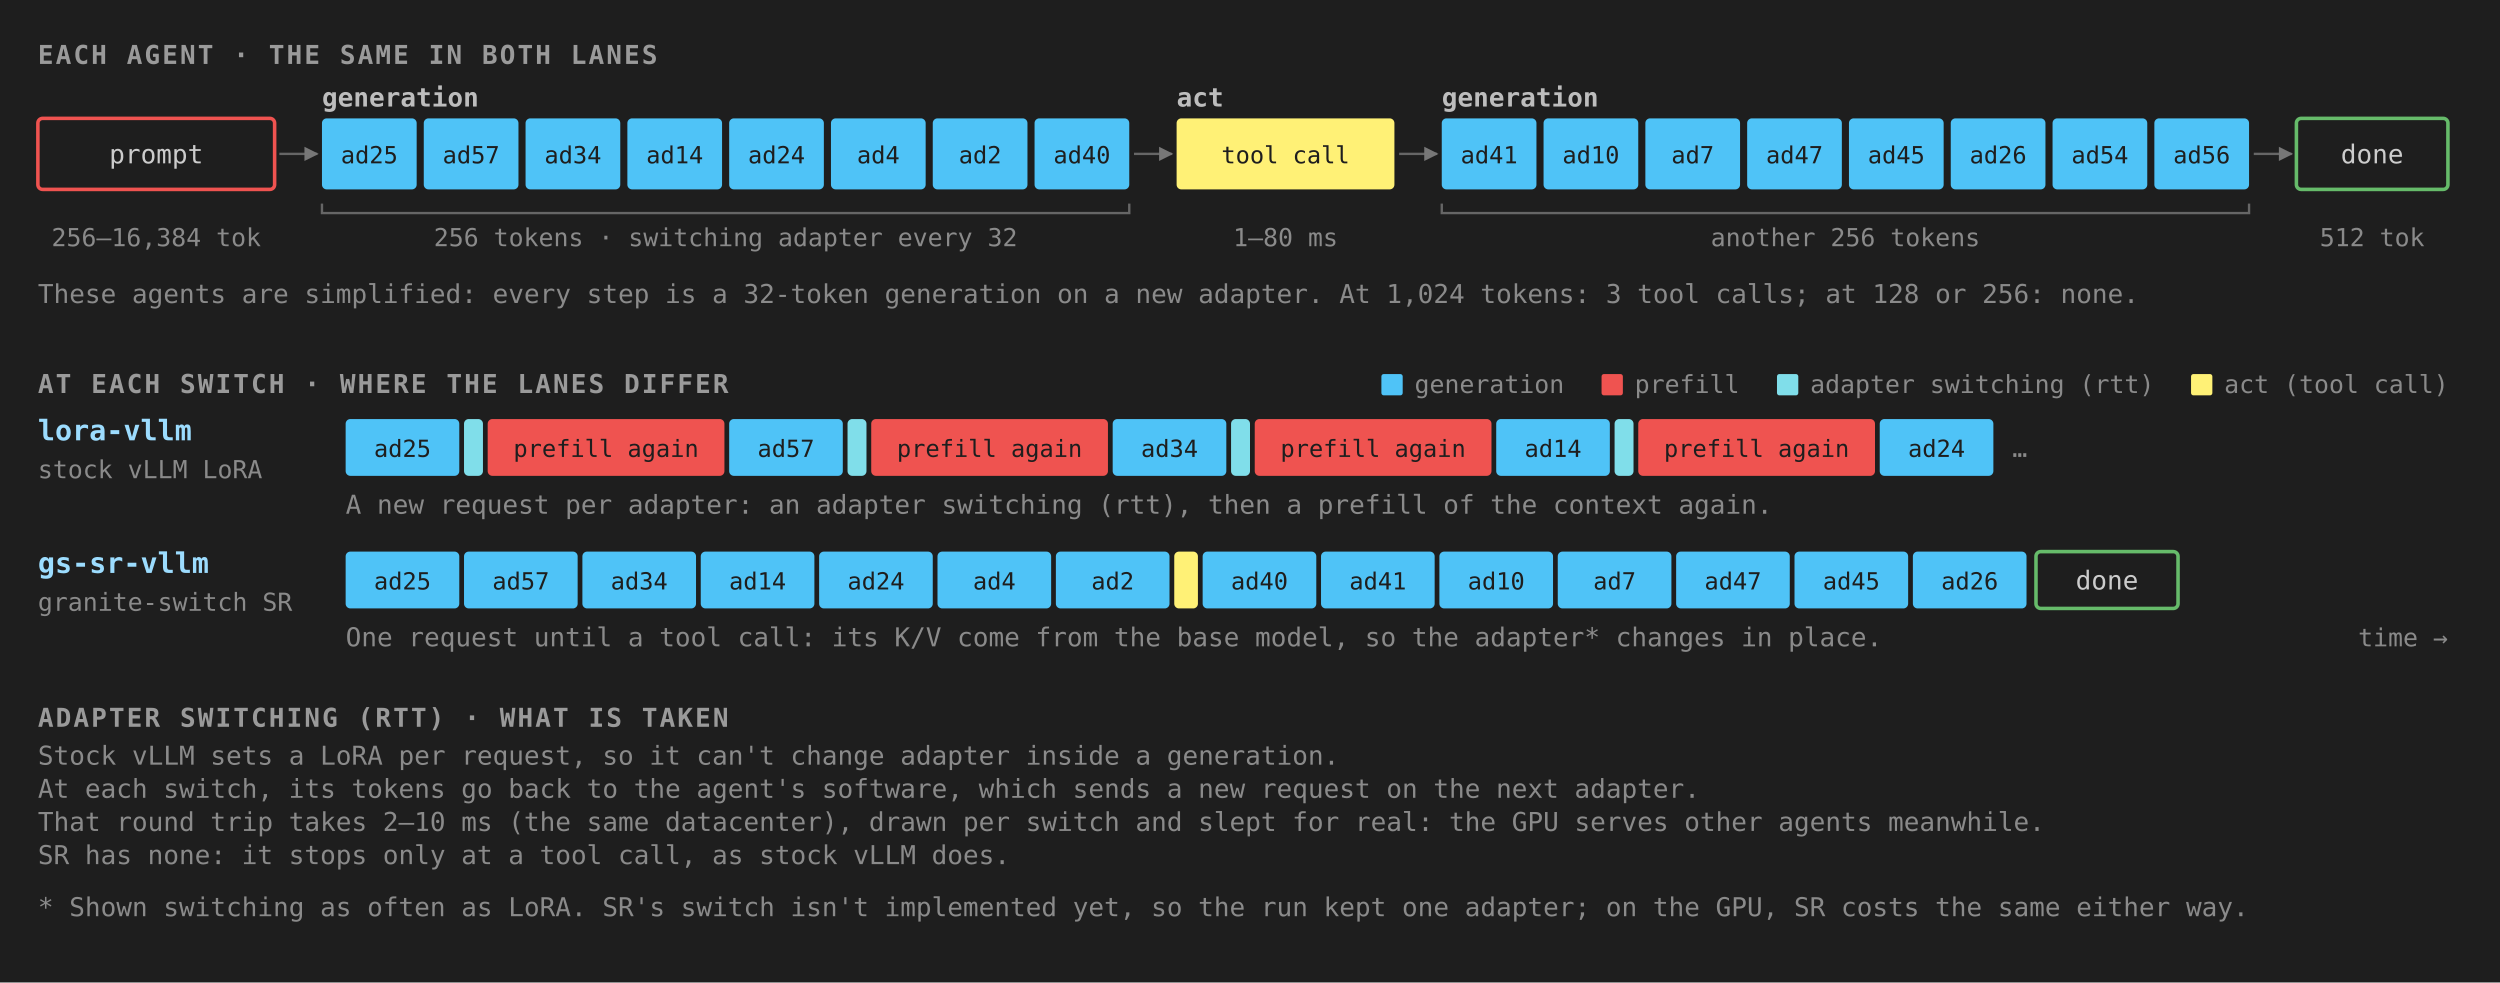
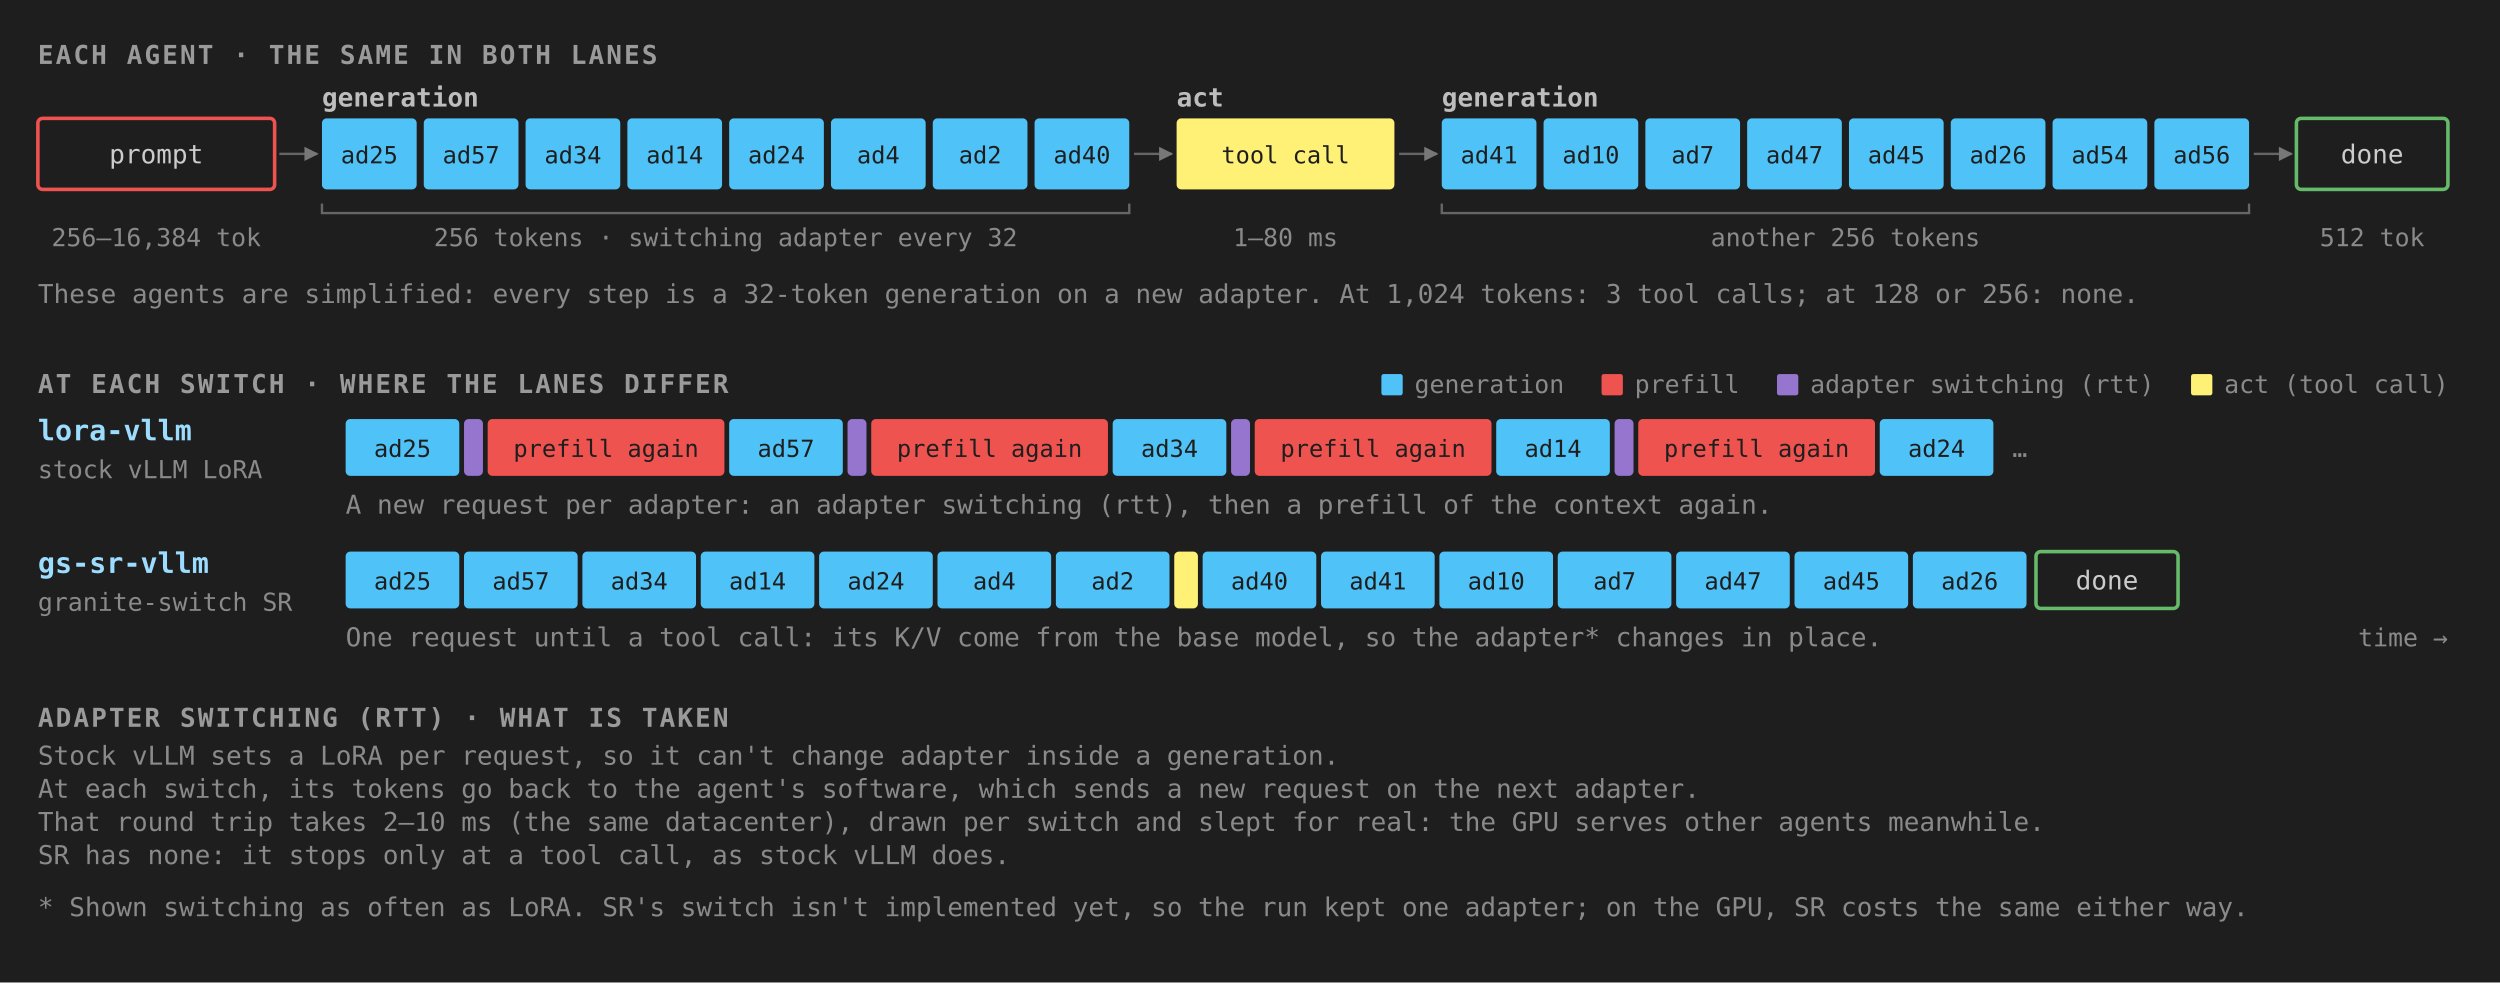
<svg xmlns="http://www.w3.org/2000/svg" viewBox="-16 -16 1056 415" width="1056" height="415" role="img" aria-labelledby="dTitle-grid dDesc-grid">
  <defs>
    <marker id="dArrow-grid" viewBox="0 0 10 10" refX="9" refY="5" markerWidth="6" markerHeight="6" orient="auto">
      <path d="M0,0 L10,5 L0,10 z" fill="#777" />
    </marker>
  </defs>
  <style>
  text { font-family: 'IBM Plex Mono', Consolas, 'Cascadia Code', Monaco, monospace; }
  .d-h    { fill: #9a9a9a; font-size: 11px; font-weight: 700; letter-spacing: 0.08em; }
  .d-step { fill: #bdbdbd; font-size: 11px; font-weight: 600; }
  .d-lane { fill: #9cdcfe; font-size: 12px; font-weight: 600; }
  .d-chip { fill: #1e1e1e; font-size: 10px; }
  .d-lab  { fill: #cccccc; font-size: 11px; }
  .d-sub  { fill: #8a8a8a; font-size: 10.5px; }
  .d-note { fill: #8a8a8a; font-size: 11px; }
  .d-arrow, .d-rule { stroke: #666; stroke-width: 1; fill: none; }
  .d-node     { fill: #e0e0e0; font-size: 12px; font-weight: 600; }
  .d-node-sub { fill: #8fb8cc; font-size: 10.5px; }
  .d-node-tool     { fill: #1e1e1e; font-size: 12px; font-weight: 600; }
  .d-node-tool-sub { fill: #3a3a1e; font-size: 10.5px; }
  .d-node-tag { fill: #6f6f6f; font-size: 9.5px; letter-spacing: 0.04em; }
  .d-term     { fill: #2a2a2a; stroke: #9e9e9e; stroke-width: 1.5; }
  .d-term-lab { fill: #bdbdbd; font-size: 9.5px; font-weight: 700; }
  .d-edge     { stroke: #8a8a8a; stroke-width: 1.3; fill: none; }
  .d-edge-end { stroke-dasharray: 4 3; stroke: #66bb6a; }
  .d-edge-lab { fill: #9a9a9a; font-size: 10px; }
</style>
  <rect x="-16" y="-16" width="1056" height="415" fill="#1e1e1e" />
  <text x="0" y="11" class="d-h">EACH AGENT · THE SAME IN BOTH LANES</text>
  <g>
    <rect x="0" y="34" width="100" height="30" rx="2" fill="none" stroke="#ef5350" stroke-width="1.5" />
    <text x="50" y="53" class="d-lab" text-anchor="middle">prompt</text>
  </g>
  <text x="50" y="88" class="d-sub" text-anchor="middle">256–16,384 tok</text>
  <path d="M102,49 H118" class="d-arrow" marker-end="url(#dArrow-grid)" />
  <text x="120" y="29" class="d-step">generation</text>
  <g>
    <rect x="120" y="34" width="40" height="30" rx="2" fill="#4fc3f7" />
    <text x="140" y="53" class="d-chip" text-anchor="middle">ad25</text>
  </g>
  <g>
    <rect x="163" y="34" width="40" height="30" rx="2" fill="#4fc3f7" />
    <text x="183" y="53" class="d-chip" text-anchor="middle">ad57</text>
  </g>
  <g>
    <rect x="206" y="34" width="40" height="30" rx="2" fill="#4fc3f7" />
    <text x="226" y="53" class="d-chip" text-anchor="middle">ad34</text>
  </g>
  <g>
    <rect x="249" y="34" width="40" height="30" rx="2" fill="#4fc3f7" />
    <text x="269" y="53" class="d-chip" text-anchor="middle">ad14</text>
  </g>
  <g>
    <rect x="292" y="34" width="40" height="30" rx="2" fill="#4fc3f7" />
    <text x="312" y="53" class="d-chip" text-anchor="middle">ad24</text>
  </g>
  <g>
    <rect x="335" y="34" width="40" height="30" rx="2" fill="#4fc3f7" />
    <text x="355" y="53" class="d-chip" text-anchor="middle">ad4</text>
  </g>
  <g>
    <rect x="378" y="34" width="40" height="30" rx="2" fill="#4fc3f7" />
    <text x="398" y="53" class="d-chip" text-anchor="middle">ad2</text>
  </g>
  <g>
    <rect x="421" y="34" width="40" height="30" rx="2" fill="#4fc3f7" />
    <text x="441" y="53" class="d-chip" text-anchor="middle">ad40</text>
  </g>
  <path d="M120,70 v4 H461 v-4" class="d-rule" />
  <text x="290.5" y="88" class="d-sub" text-anchor="middle">256 tokens · switching adapter every 32</text>
  <path d="M463,49 H479" class="d-arrow" marker-end="url(#dArrow-grid)" />
  <text x="481" y="29" class="d-step">act</text>
  <g>
    <rect x="481" y="34" width="92" height="30" rx="2" fill="#fff176" />
    <text x="527" y="53" class="d-chip" text-anchor="middle">tool call</text>
  </g>
  <text x="527" y="88" class="d-sub" text-anchor="middle">1–80 ms</text>
  <path d="M575,49 H591" class="d-arrow" marker-end="url(#dArrow-grid)" />
  <text x="593" y="29" class="d-step">generation</text>
  <g>
    <rect x="593" y="34" width="40" height="30" rx="2" fill="#4fc3f7" />
    <text x="613" y="53" class="d-chip" text-anchor="middle">ad41</text>
  </g>
  <g>
    <rect x="636" y="34" width="40" height="30" rx="2" fill="#4fc3f7" />
    <text x="656" y="53" class="d-chip" text-anchor="middle">ad10</text>
  </g>
  <g>
    <rect x="679" y="34" width="40" height="30" rx="2" fill="#4fc3f7" />
    <text x="699" y="53" class="d-chip" text-anchor="middle">ad7</text>
  </g>
  <g>
    <rect x="722" y="34" width="40" height="30" rx="2" fill="#4fc3f7" />
    <text x="742" y="53" class="d-chip" text-anchor="middle">ad47</text>
  </g>
  <g>
    <rect x="765" y="34" width="40" height="30" rx="2" fill="#4fc3f7" />
    <text x="785" y="53" class="d-chip" text-anchor="middle">ad45</text>
  </g>
  <g>
    <rect x="808" y="34" width="40" height="30" rx="2" fill="#4fc3f7" />
    <text x="828" y="53" class="d-chip" text-anchor="middle">ad26</text>
  </g>
  <g>
    <rect x="851" y="34" width="40" height="30" rx="2" fill="#4fc3f7" />
    <text x="871" y="53" class="d-chip" text-anchor="middle">ad54</text>
  </g>
  <g>
    <rect x="894" y="34" width="40" height="30" rx="2" fill="#4fc3f7" />
    <text x="914" y="53" class="d-chip" text-anchor="middle">ad56</text>
  </g>
  <path d="M593,70 v4 H934 v-4" class="d-rule" />
  <text x="763.5" y="88" class="d-sub" text-anchor="middle">another 256 tokens</text>
  <path d="M936,49 H952" class="d-arrow" marker-end="url(#dArrow-grid)" />
  <g>
    <rect x="954" y="34" width="64" height="30" rx="2" fill="none" stroke="#66bb6a" stroke-width="1.5" />
    <text x="986" y="53" class="d-lab" text-anchor="middle">done</text>
  </g>
  <text x="986" y="88" class="d-sub" text-anchor="middle">512 tok</text>
  <text x="0" y="112" class="d-note">These agents are simplified: every step is a 32-token generation on a new adapter. At 1,024 tokens: 3 tool calls; at 128 or 256: none.</text>
  <text x="0" y="150" class="d-h">AT EACH SWITCH · WHERE THE LANES DIFFER</text>
  <rect x="567.5" y="142" width="9" height="9" rx="1" fill="#4fc3f7" />
  <text x="581.5" y="150" class="d-sub">generation</text>
  <rect x="660.5" y="142" width="9" height="9" rx="1" fill="#ef5350" />
  <text x="674.5" y="150" class="d-sub">prefill</text>
-   <rect x="734.6" y="142" width="9" height="9" rx="1" fill="#80deea" />
+   <rect x="734.6" y="142" width="9" height="9" rx="1" fill="#9575cd" />
  <text x="748.6" y="150" class="d-sub">adapter switching (rtt)</text>
  <rect x="909.5" y="142" width="9" height="9" rx="1" fill="#fff176" />
  <text x="923.5" y="150" class="d-sub">act (tool call)</text>
  <text x="0" y="170" class="d-lane">lora-vllm</text>
  <text x="0" y="186" class="d-sub">stock vLLM LoRA</text>
  <g>
    <rect x="130" y="161" width="48" height="24" rx="2" fill="#4fc3f7" />
    <text x="154" y="177" class="d-chip" text-anchor="middle">ad25</text>
  </g>
  <g>
-     <rect x="180" y="161" width="8" height="24" rx="2" fill="#80deea" />
+     <rect x="180" y="161" width="8" height="24" rx="2" fill="#9575cd" />
  </g>
  <g>
    <rect x="190" y="161" width="100" height="24" rx="2" fill="#ef5350" />
    <text x="240" y="177" class="d-chip" text-anchor="middle">prefill again</text>
  </g>
  <g>
    <rect x="292" y="161" width="48" height="24" rx="2" fill="#4fc3f7" />
    <text x="316" y="177" class="d-chip" text-anchor="middle">ad57</text>
  </g>
  <g>
-     <rect x="342" y="161" width="8" height="24" rx="2" fill="#80deea" />
+     <rect x="342" y="161" width="8" height="24" rx="2" fill="#9575cd" />
  </g>
  <g>
    <rect x="352" y="161" width="100" height="24" rx="2" fill="#ef5350" />
    <text x="402" y="177" class="d-chip" text-anchor="middle">prefill again</text>
  </g>
  <g>
    <rect x="454" y="161" width="48" height="24" rx="2" fill="#4fc3f7" />
    <text x="478" y="177" class="d-chip" text-anchor="middle">ad34</text>
  </g>
  <g>
-     <rect x="504" y="161" width="8" height="24" rx="2" fill="#80deea" />
+     <rect x="504" y="161" width="8" height="24" rx="2" fill="#9575cd" />
  </g>
  <g>
    <rect x="514" y="161" width="100" height="24" rx="2" fill="#ef5350" />
    <text x="564" y="177" class="d-chip" text-anchor="middle">prefill again</text>
  </g>
  <g>
    <rect x="616" y="161" width="48" height="24" rx="2" fill="#4fc3f7" />
    <text x="640" y="177" class="d-chip" text-anchor="middle">ad14</text>
  </g>
  <g>
-     <rect x="666" y="161" width="8" height="24" rx="2" fill="#80deea" />
+     <rect x="666" y="161" width="8" height="24" rx="2" fill="#9575cd" />
  </g>
  <g>
    <rect x="676" y="161" width="100" height="24" rx="2" fill="#ef5350" />
    <text x="726" y="177" class="d-chip" text-anchor="middle">prefill again</text>
  </g>
  <g>
    <rect x="778" y="161" width="48" height="24" rx="2" fill="#4fc3f7" />
    <text x="802" y="177" class="d-chip" text-anchor="middle">ad24</text>
  </g>
  <text x="834" y="177" class="d-sub">…</text>
  <text x="130" y="201" class="d-note">A new request per adapter: an adapter switching (rtt), then a prefill of the context again.</text>
  <text x="0" y="226" class="d-lane">gs-sr-vllm</text>
  <text x="0" y="242" class="d-sub">granite-switch SR</text>
  <g>
    <rect x="130" y="217" width="48" height="24" rx="2" fill="#4fc3f7" />
    <text x="154" y="233" class="d-chip" text-anchor="middle">ad25</text>
  </g>
  <g>
    <rect x="180" y="217" width="48" height="24" rx="2" fill="#4fc3f7" />
    <text x="204" y="233" class="d-chip" text-anchor="middle">ad57</text>
  </g>
  <g>
    <rect x="230" y="217" width="48" height="24" rx="2" fill="#4fc3f7" />
    <text x="254" y="233" class="d-chip" text-anchor="middle">ad34</text>
  </g>
  <g>
    <rect x="280" y="217" width="48" height="24" rx="2" fill="#4fc3f7" />
    <text x="304" y="233" class="d-chip" text-anchor="middle">ad14</text>
  </g>
  <g>
    <rect x="330" y="217" width="48" height="24" rx="2" fill="#4fc3f7" />
    <text x="354" y="233" class="d-chip" text-anchor="middle">ad24</text>
  </g>
  <g>
    <rect x="380" y="217" width="48" height="24" rx="2" fill="#4fc3f7" />
    <text x="404" y="233" class="d-chip" text-anchor="middle">ad4</text>
  </g>
  <g>
    <rect x="430" y="217" width="48" height="24" rx="2" fill="#4fc3f7" />
    <text x="454" y="233" class="d-chip" text-anchor="middle">ad2</text>
  </g>
  <g>
    <rect x="480" y="217" width="10" height="24" rx="2" fill="#fff176" />
  </g>
  <g>
    <rect x="492" y="217" width="48" height="24" rx="2" fill="#4fc3f7" />
    <text x="516" y="233" class="d-chip" text-anchor="middle">ad40</text>
  </g>
  <g>
    <rect x="542" y="217" width="48" height="24" rx="2" fill="#4fc3f7" />
    <text x="566" y="233" class="d-chip" text-anchor="middle">ad41</text>
  </g>
  <g>
    <rect x="592" y="217" width="48" height="24" rx="2" fill="#4fc3f7" />
    <text x="616" y="233" class="d-chip" text-anchor="middle">ad10</text>
  </g>
  <g>
    <rect x="642" y="217" width="48" height="24" rx="2" fill="#4fc3f7" />
    <text x="666" y="233" class="d-chip" text-anchor="middle">ad7</text>
  </g>
  <g>
    <rect x="692" y="217" width="48" height="24" rx="2" fill="#4fc3f7" />
    <text x="716" y="233" class="d-chip" text-anchor="middle">ad47</text>
  </g>
  <g>
    <rect x="742" y="217" width="48" height="24" rx="2" fill="#4fc3f7" />
    <text x="766" y="233" class="d-chip" text-anchor="middle">ad45</text>
  </g>
  <g>
    <rect x="792" y="217" width="48" height="24" rx="2" fill="#4fc3f7" />
    <text x="816" y="233" class="d-chip" text-anchor="middle">ad26</text>
  </g>
  <g>
    <rect x="844" y="217" width="60" height="24" rx="2" fill="none" stroke="#66bb6a" stroke-width="1.5" />
    <text x="874" y="233" class="d-lab" text-anchor="middle">done</text>
  </g>
  <text x="130" y="257" class="d-note">One request until a tool call: its K/V come from the base model, so the adapter* changes in place.</text>
  <text x="1018" y="257" class="d-sub" text-anchor="end">time →</text>
  <text x="0" y="291" class="d-h">ADAPTER SWITCHING (RTT) · WHAT IS TAKEN</text>
  <text x="0" y="307" class="d-note">Stock vLLM sets a LoRA per request, so it can't change adapter inside a generation.</text>
  <text x="0" y="321" class="d-note">At each switch, its tokens go back to the agent's software, which sends a new request on the next adapter.</text>
  <text x="0" y="335" class="d-note">That round trip takes 2–10 ms (the same datacenter), drawn per switch and slept for real: the GPU serves other agents meanwhile.</text>
  <text x="0" y="349" class="d-note">SR has none: it stops only at a tool call, as stock vLLM does.</text>
  <text x="0" y="371" class="d-note">* Shown switching as often as LoRA. SR's switch isn't implemented yet, so the run kept one adapter; on the GPU, SR costs the same either way.</text>
</svg>
